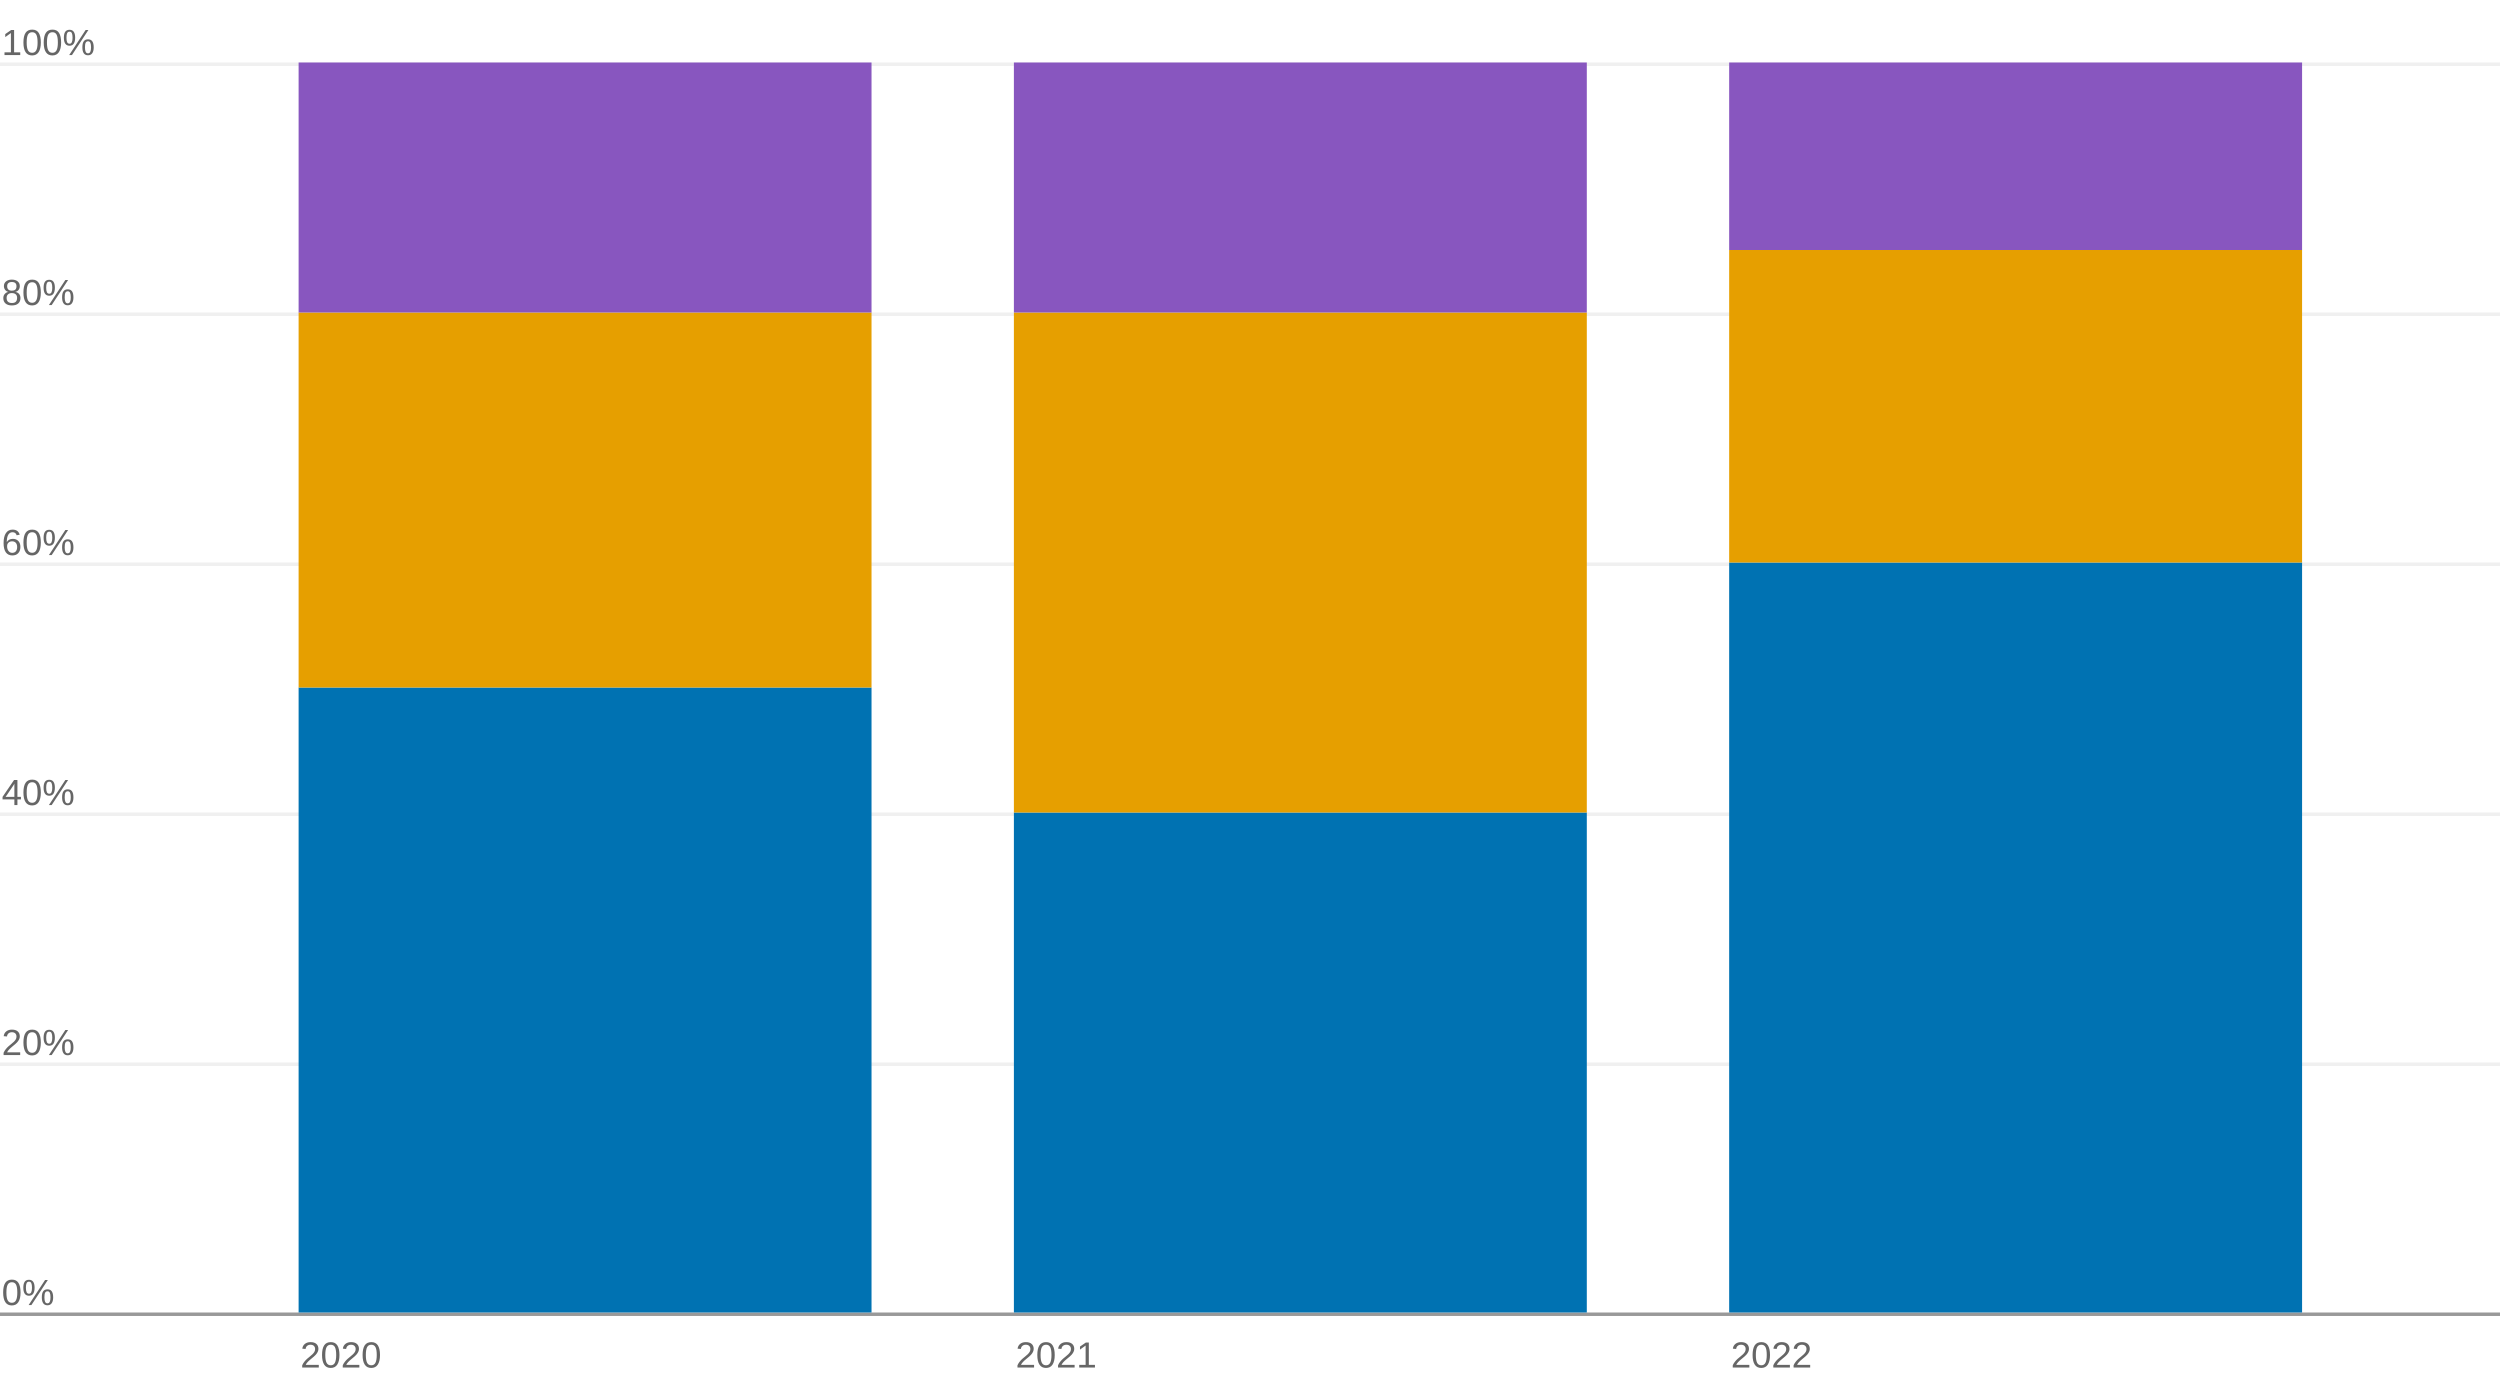
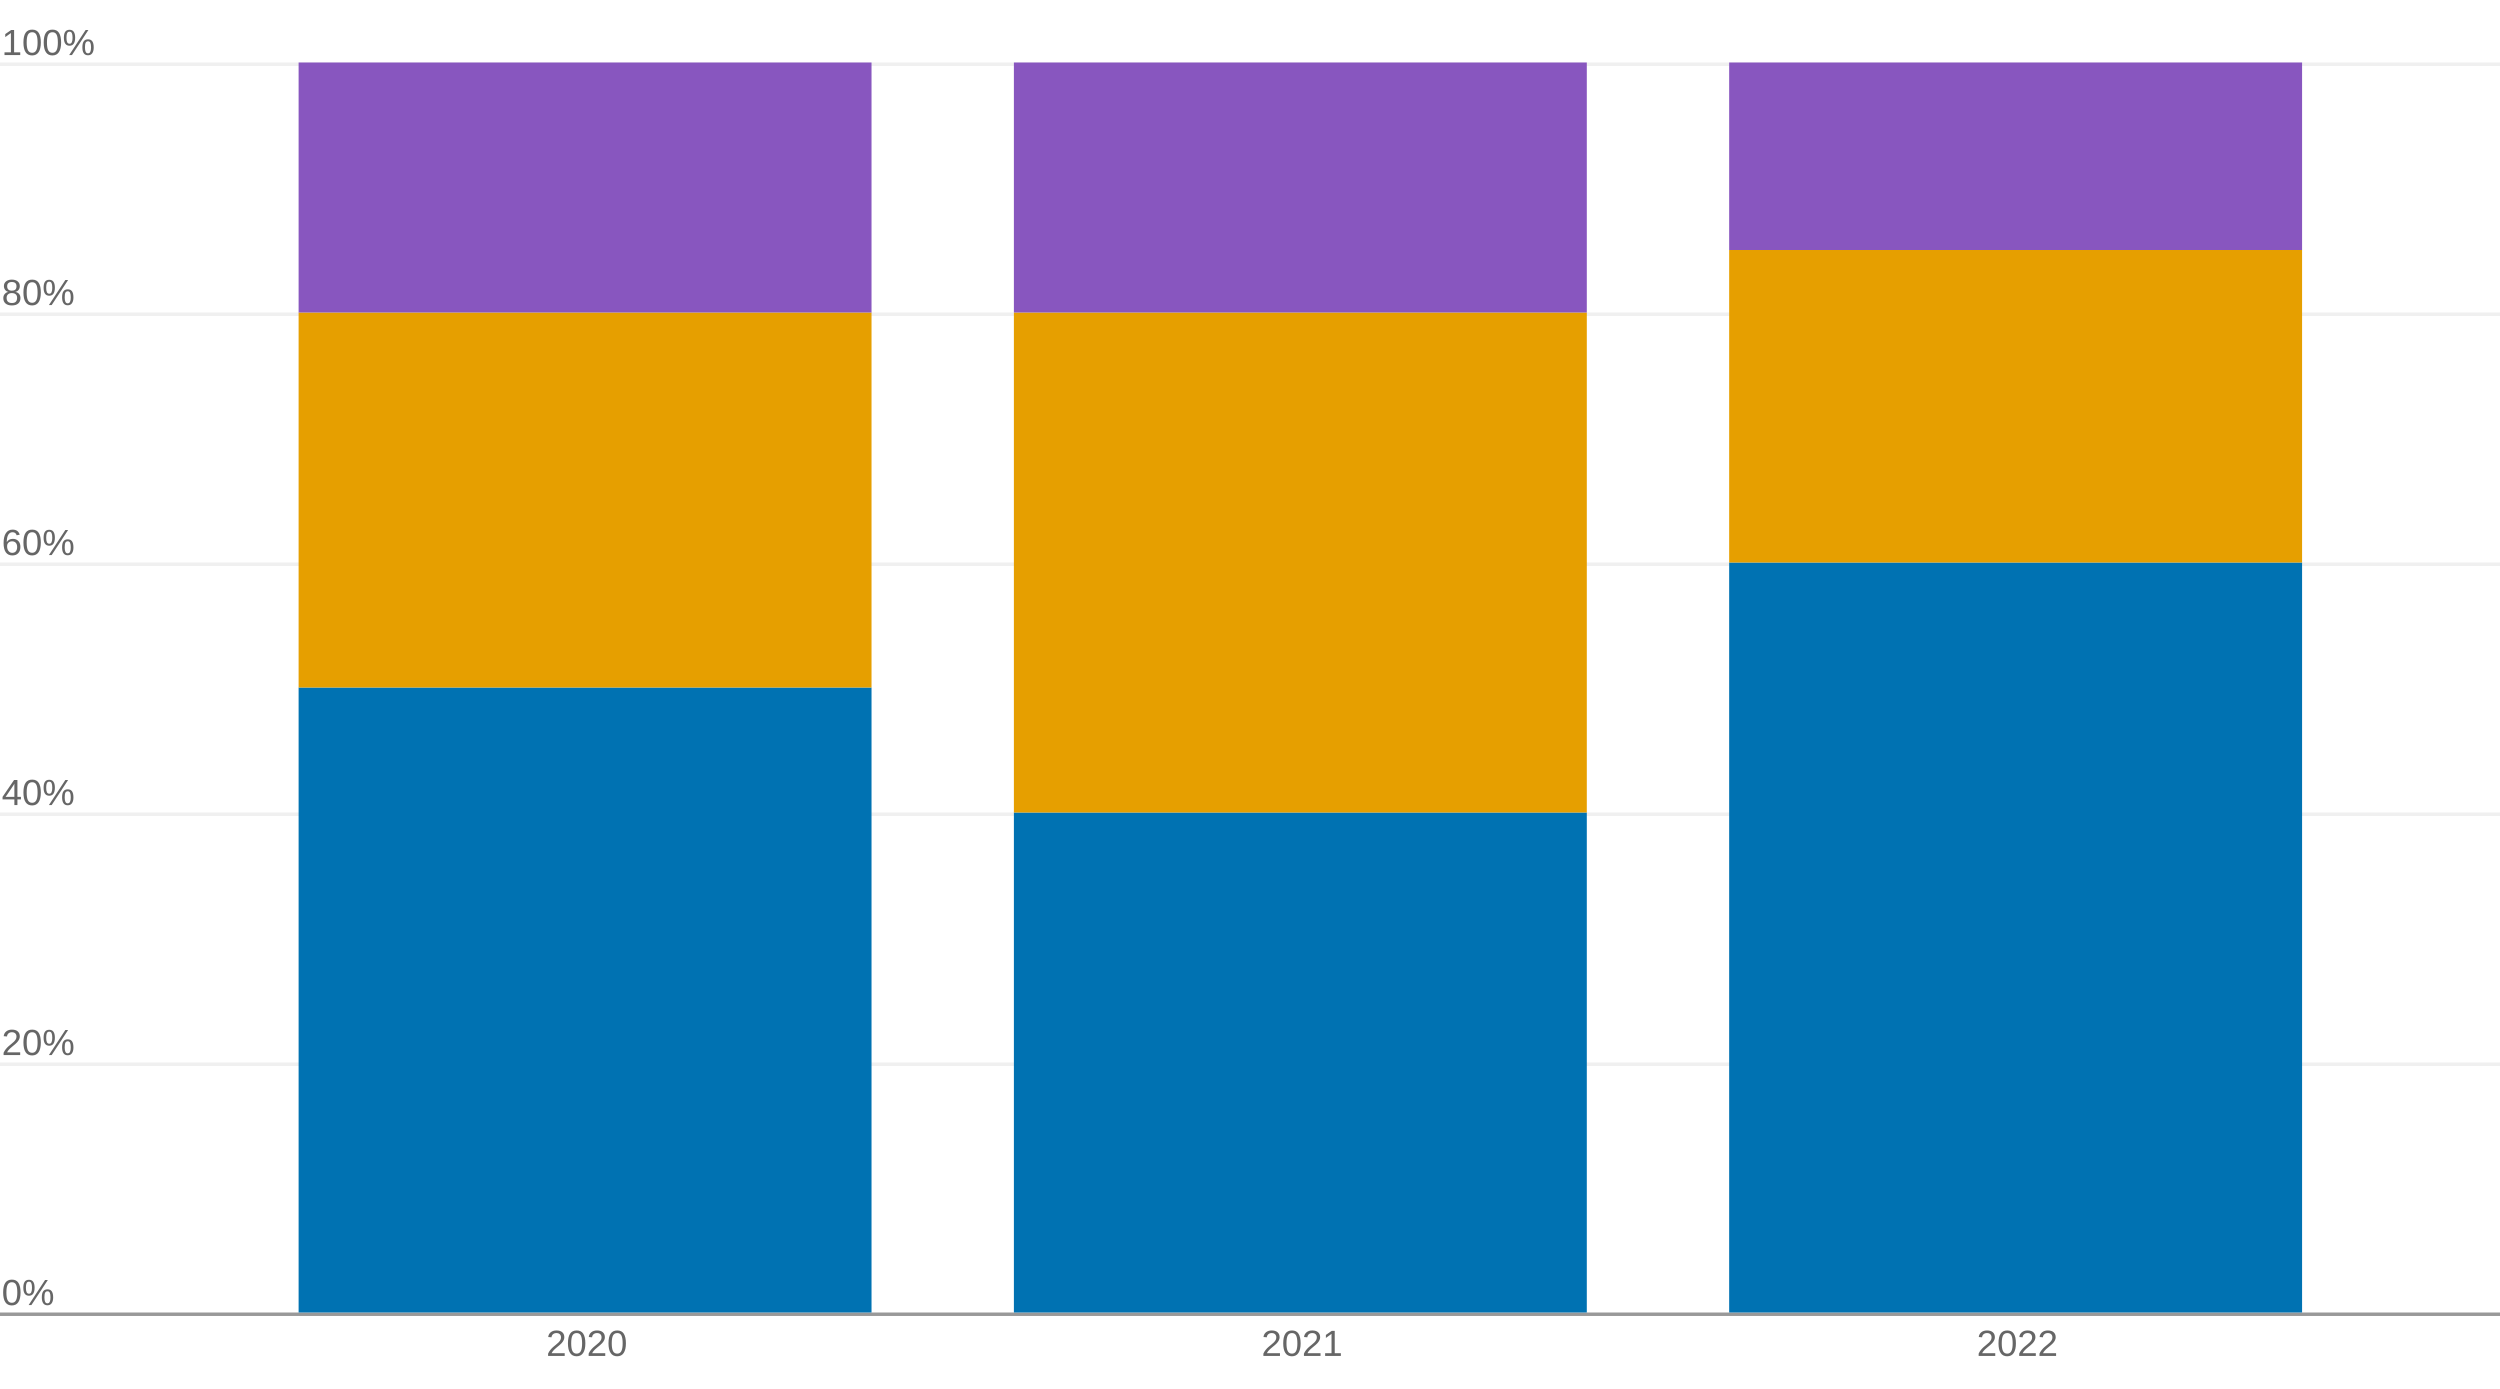
<svg class="tblchart" fill="currentColor" font-family="system-ui, sans-serif" font-size="10" text-anchor="middle" width="720" height="400" viewBox="0 0 720 400" style="background: transparent; color: rgb(74, 74, 74); font-family: Figtree, &quot;Source Sans 3&quot;, system-ui, -apple-system, &quot;Segoe UI&quot;, Arial, sans-serif; font-size: 10.5px; overflow: visible;" data-margin-left="44" data-margin-right="16" data-margin-top="18" data-margin-bottom="22">
  <style>:where(.tblchart) {
  --plot-background: white;
  display: block;
  height: auto;
  height: intrinsic;
  max-width: 100%;
}
:where(.tblchart text),
:where(.tblchart tspan) {
  white-space: pre;
}</style>
  <g aria-label="rule" stroke="#F0F0F0" transform="translate(0,0.5)">
    <line x1="0" x2="720" y1="306" y2="306" />
    <line x1="0" x2="720" y1="234" y2="234" />
    <line x1="0" x2="720" y1="162" y2="162" />
    <line x1="0" x2="720" y1="90" y2="90" />
    <line x1="0" x2="720" y1="18" y2="18" />
  </g>
  <g aria-label="text" class="tbl-y-tick-label" fill="#666666" text-anchor="start" font-size="10.5" font-weight="500" transform="translate(-43.5,-5.5)">
    <text y="0.32em" transform="translate(44,378)">0%</text>
    <text y="0.32em" transform="translate(44,306)">20%</text>
    <text y="0.32em" transform="translate(44,234)">40%</text>
    <text y="0.32em" transform="translate(44,162)">60%</text>
    <text y="0.32em" transform="translate(44,90)">80%</text>
    <text y="0.32em" transform="translate(44,18)">100%</text>
  </g>
-   <g aria-label="text" fill="#666666" text-anchor="start" font-size="10.5" font-weight="500" transform="translate(0.5,12.5)">
-     <text y="0.32em" transform="translate(86,378)">2020</text>
-     <text y="0.32em" transform="translate(292,378)">2021</text>
-     <text y="0.32em" transform="translate(498,378)">2022</text>
+   <g aria-label="text" fill="#666666" font-size="10.5" font-weight="500" transform="translate(83,12.5)">
+     <text transform="translate(86,378)">2020</text>
+     <text transform="translate(292,378)">2021</text>
+     <text transform="translate(498,378)">2022</text>
  </g>
  <g aria-label="rule" stroke="#999999" transform="translate(0,0.5)">
    <line x1="0" x2="720" y1="378" y2="378" />
  </g>
  <g aria-label="bar">
    <rect x="86" width="165" y="198" height="180" fill="#0072B2" data-series="Federal" />
    <rect x="86" width="165" y="90" height="108" fill="#E69F00" data-series="State" />
    <rect x="86" width="165" y="18" height="72" fill="#8856BF" data-series="Local" />
    <rect x="292" width="165" y="234" height="144" fill="#0072B2" data-series="Federal" />
    <rect x="292" width="165" y="90" height="144" fill="#E69F00" data-series="State" />
    <rect x="292" width="165" y="18" height="72" fill="#8856BF" data-series="Local" />
    <rect x="498" width="165" y="162" height="216" fill="#0072B2" data-series="Federal" />
    <rect x="498" width="165" y="72" height="90" fill="#E69F00" data-series="State" />
    <rect x="498" width="165" y="18" height="54" fill="#8856BF" data-series="Local" />
  </g>
</svg>
